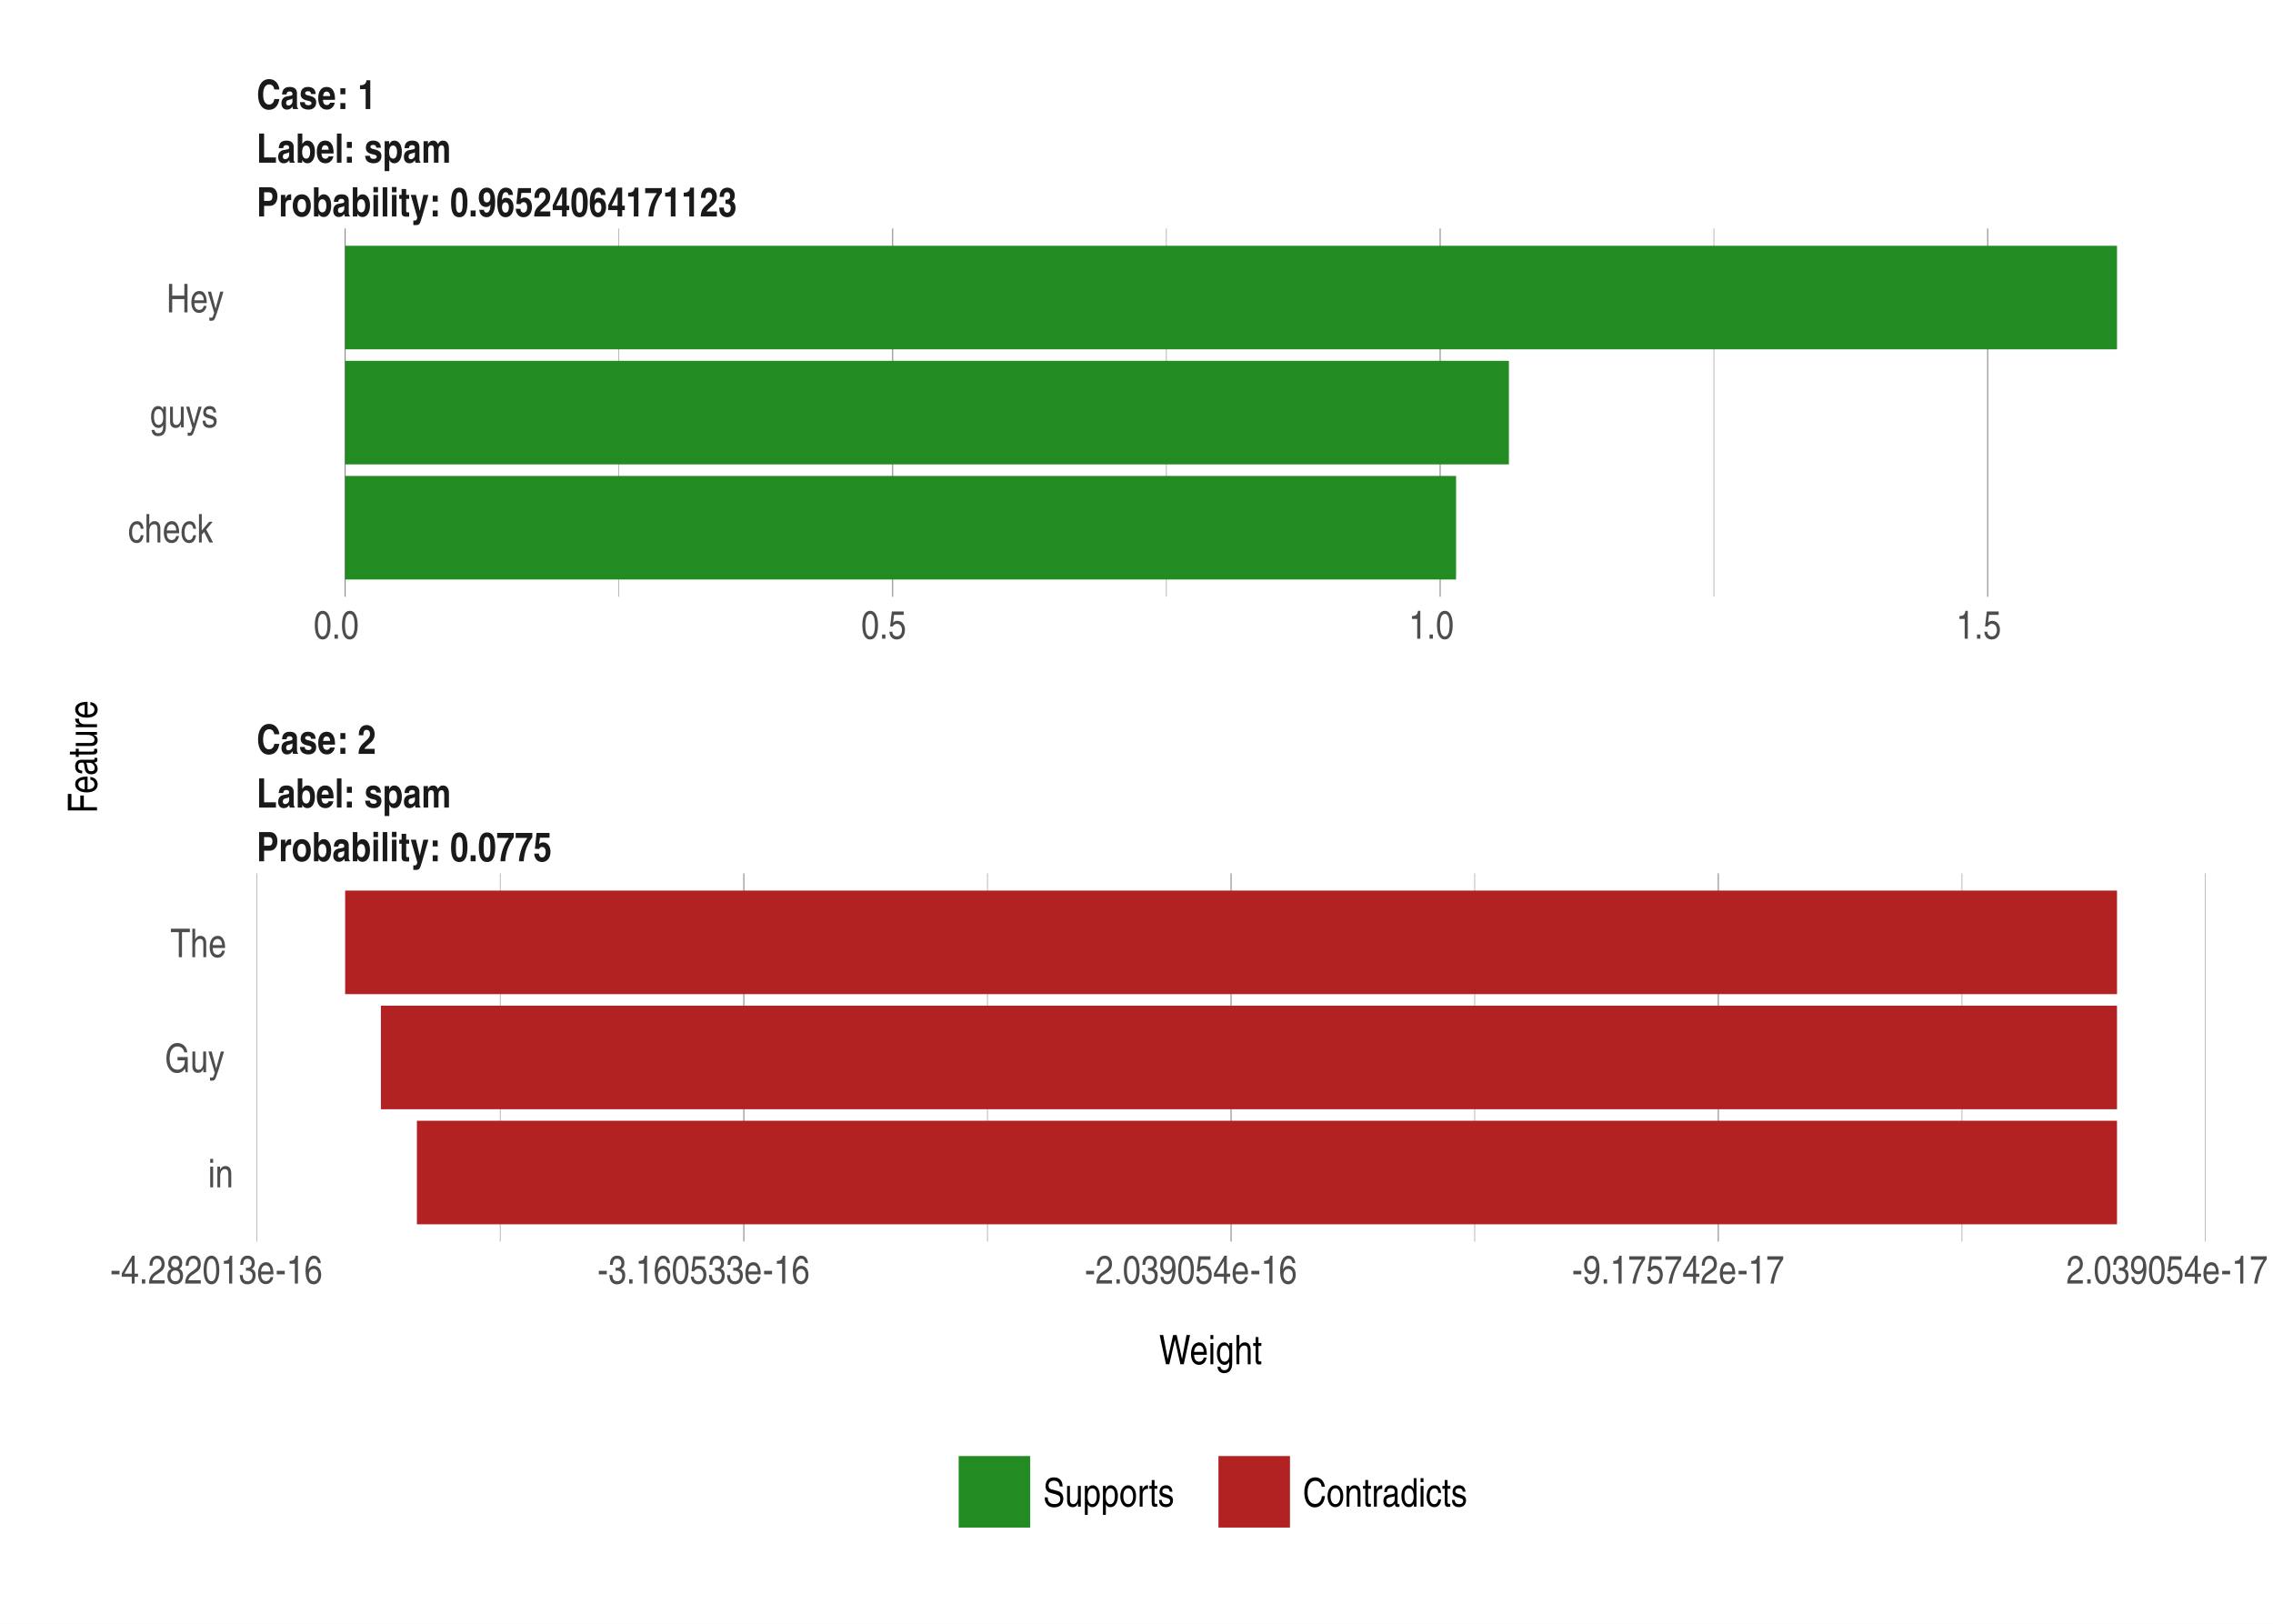
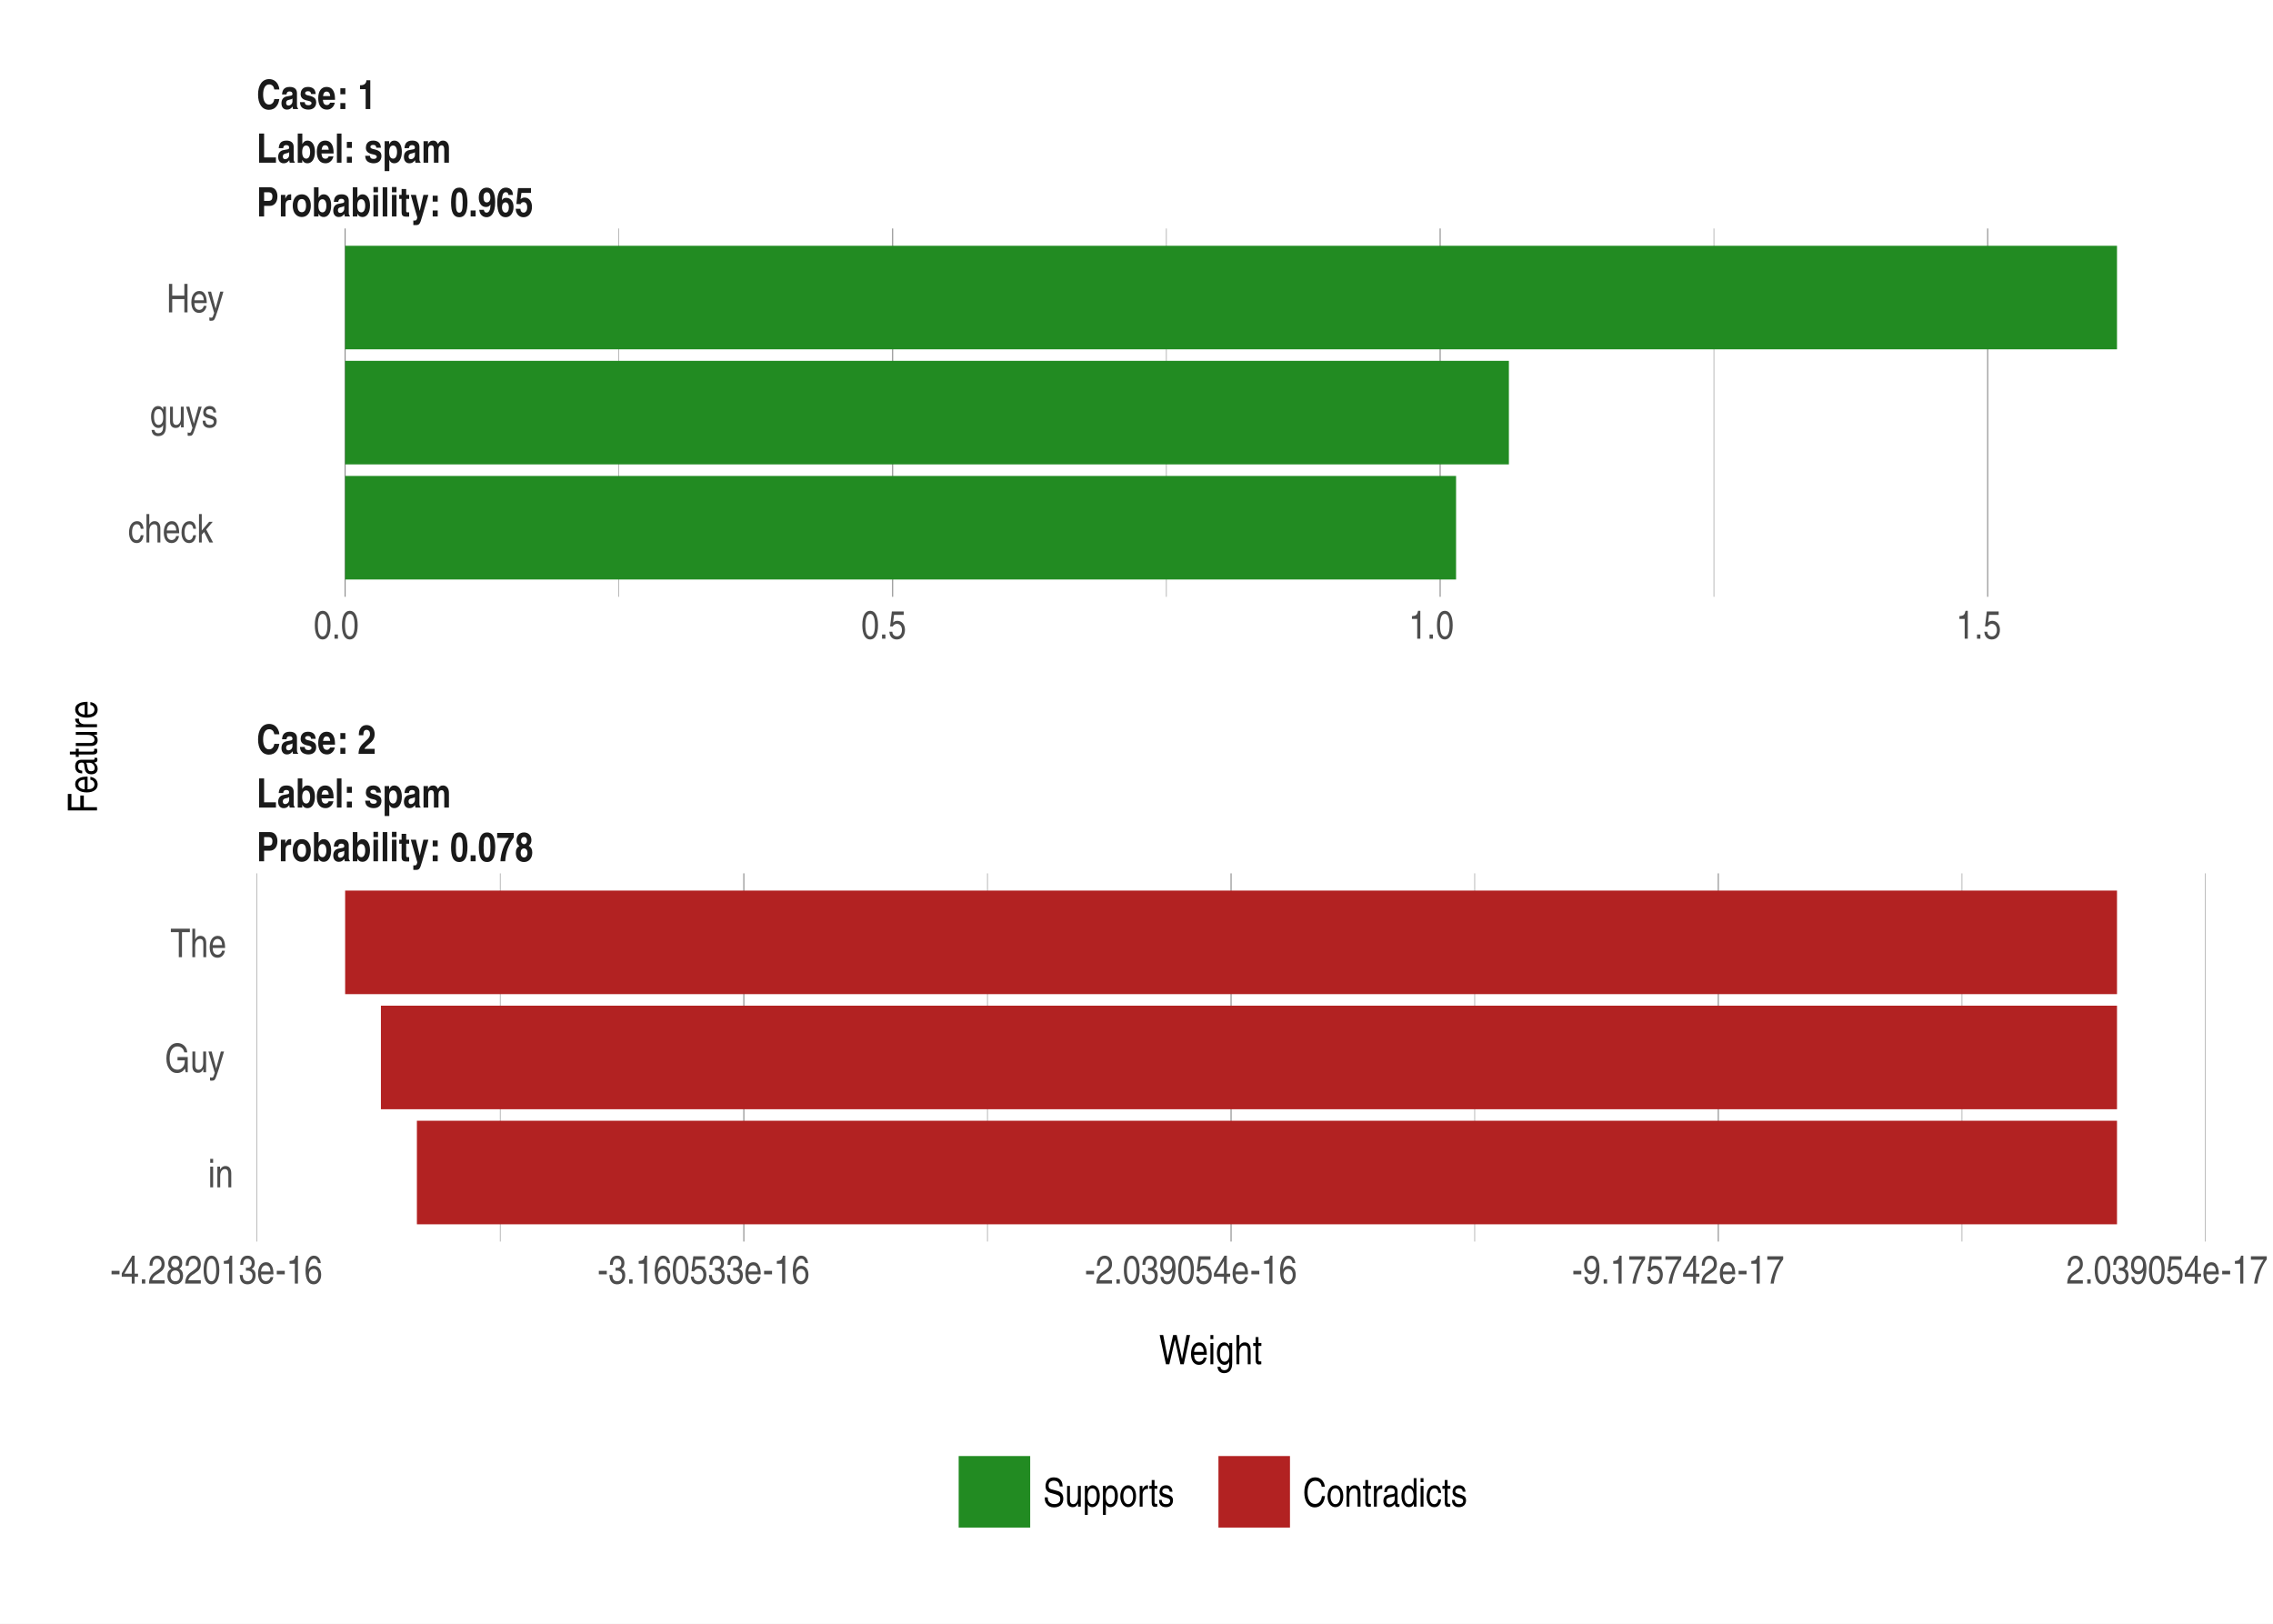
<svg xmlns="http://www.w3.org/2000/svg" viewBox="0 0 504.00 360.00">
  <defs>
    <style type="text/css">
    line, polyline, path, rect, circle {
      fill: none;
      stroke: #000000;
      stroke-linecap: round;
      stroke-linejoin: round;
      stroke-miterlimit: 10.00;
    }
  </style>
  </defs>
  <rect width="100%" height="100%" style="stroke: none; fill: #FFFFFF;" />
  <defs>
    <clipPath id="cpNTYuODg4OHw0ODkuMDU2fDEzMi4zMDd8NTAuNjU5MQ==">
      <rect x="56.89" y="50.66" width="432.17" height="81.65" />
    </clipPath>
  </defs>
  <polyline points="137.23,132.31 137.23,50.66 " style="stroke-width: 0.11; stroke: #2B2B2B; stroke-opacity: 0.60; stroke-linecap: butt;" clip-path="url(#cpNTYuODg4OHw0ODkuMDU2fDEzMi4zMDd8NTAuNjU5MQ==)" />
  <polyline points="258.63,132.31 258.63,50.66 " style="stroke-width: 0.11; stroke: #2B2B2B; stroke-opacity: 0.60; stroke-linecap: butt;" clip-path="url(#cpNTYuODg4OHw0ODkuMDU2fDEzMi4zMDd8NTAuNjU5MQ==)" />
  <polyline points="380.03,132.31 380.03,50.66 " style="stroke-width: 0.11; stroke: #2B2B2B; stroke-opacity: 0.60; stroke-linecap: butt;" clip-path="url(#cpNTYuODg4OHw0ODkuMDU2fDEzMi4zMDd8NTAuNjU5MQ==)" />
  <polyline points="76.53,132.31 76.53,50.66 " style="stroke-width: 0.21; stroke: #2B2B2B; stroke-opacity: 0.60; stroke-linecap: butt;" clip-path="url(#cpNTYuODg4OHw0ODkuMDU2fDEzMi4zMDd8NTAuNjU5MQ==)" />
  <polyline points="197.93,132.31 197.93,50.66 " style="stroke-width: 0.21; stroke: #2B2B2B; stroke-opacity: 0.60; stroke-linecap: butt;" clip-path="url(#cpNTYuODg4OHw0ODkuMDU2fDEzMi4zMDd8NTAuNjU5MQ==)" />
  <polyline points="319.33,132.31 319.33,50.66 " style="stroke-width: 0.21; stroke: #2B2B2B; stroke-opacity: 0.60; stroke-linecap: butt;" clip-path="url(#cpNTYuODg4OHw0ODkuMDU2fDEzMi4zMDd8NTAuNjU5MQ==)" />
  <polyline points="440.73,132.31 440.73,50.66 " style="stroke-width: 0.21; stroke: #2B2B2B; stroke-opacity: 0.60; stroke-linecap: butt;" clip-path="url(#cpNTYuODg4OHw0ODkuMDU2fDEzMi4zMDd8NTAuNjU5MQ==)" />
  <rect x="76.53" y="105.52" width="246.33" height="22.96" style="stroke-width: 1.07; stroke: none; stroke-linecap: butt; fill: #228B22;" clip-path="url(#cpNTYuODg4OHw0ODkuMDU2fDEzMi4zMDd8NTAuNjU5MQ==)" />
  <rect x="76.53" y="80.00" width="258.04" height="22.96" style="stroke-width: 1.07; stroke: none; stroke-linecap: butt; fill: #228B22;" clip-path="url(#cpNTYuODg4OHw0ODkuMDU2fDEzMi4zMDd8NTAuNjU5MQ==)" />
  <rect x="76.53" y="54.49" width="392.88" height="22.96" style="stroke-width: 1.07; stroke: none; stroke-linecap: butt; fill: #228B22;" clip-path="url(#cpNTYuODg4OHw0ODkuMDU2fDEzMi4zMDd8NTAuNjU5MQ==)" />
  <defs>
    <clipPath id="cpMHw1MDR8MzYwfDA=">
      <rect x="0.00" y="0.00" width="504.00" height="360.00" />
    </clipPath>
  </defs>
  <defs>
    <clipPath id="cpNTYuODg4OHw0ODkuMDU2fDI3NS4yNzR8MTkzLjYyNg==">
      <rect x="56.89" y="193.63" width="432.17" height="81.65" />
    </clipPath>
  </defs>
  <polyline points="110.91,275.27 110.91,193.63 " style="stroke-width: 0.11; stroke: #2B2B2B; stroke-opacity: 0.60; stroke-linecap: butt;" clip-path="url(#cpNTYuODg4OHw0ODkuMDU2fDI3NS4yNzR8MTkzLjYyNg==)" />
  <polyline points="218.95,275.27 218.95,193.63 " style="stroke-width: 0.11; stroke: #2B2B2B; stroke-opacity: 0.60; stroke-linecap: butt;" clip-path="url(#cpNTYuODg4OHw0ODkuMDU2fDI3NS4yNzR8MTkzLjYyNg==)" />
  <polyline points="326.99,275.27 326.99,193.63 " style="stroke-width: 0.11; stroke: #2B2B2B; stroke-opacity: 0.60; stroke-linecap: butt;" clip-path="url(#cpNTYuODg4OHw0ODkuMDU2fDI3NS4yNzR8MTkzLjYyNg==)" />
  <polyline points="435.04,275.27 435.04,193.63 " style="stroke-width: 0.11; stroke: #2B2B2B; stroke-opacity: 0.60; stroke-linecap: butt;" clip-path="url(#cpNTYuODg4OHw0ODkuMDU2fDI3NS4yNzR8MTkzLjYyNg==)" />
  <polyline points="56.89,275.27 56.89,193.63 " style="stroke-width: 0.21; stroke: #2B2B2B; stroke-opacity: 0.60; stroke-linecap: butt;" clip-path="url(#cpNTYuODg4OHw0ODkuMDU2fDI3NS4yNzR8MTkzLjYyNg==)" />
  <polyline points="164.93,275.27 164.93,193.63 " style="stroke-width: 0.21; stroke: #2B2B2B; stroke-opacity: 0.60; stroke-linecap: butt;" clip-path="url(#cpNTYuODg4OHw0ODkuMDU2fDI3NS4yNzR8MTkzLjYyNg==)" />
  <polyline points="272.97,275.27 272.97,193.63 " style="stroke-width: 0.21; stroke: #2B2B2B; stroke-opacity: 0.60; stroke-linecap: butt;" clip-path="url(#cpNTYuODg4OHw0ODkuMDU2fDI3NS4yNzR8MTkzLjYyNg==)" />
  <polyline points="381.01,275.27 381.01,193.63 " style="stroke-width: 0.21; stroke: #2B2B2B; stroke-opacity: 0.60; stroke-linecap: butt;" clip-path="url(#cpNTYuODg4OHw0ODkuMDU2fDI3NS4yNzR8MTkzLjYyNg==)" />
  <polyline points="489.06,275.27 489.06,193.63 " style="stroke-width: 0.21; stroke: #2B2B2B; stroke-opacity: 0.60; stroke-linecap: butt;" clip-path="url(#cpNTYuODg4OHw0ODkuMDU2fDI3NS4yNzR8MTkzLjYyNg==)" />
  <rect x="92.44" y="248.48" width="376.97" height="22.96" style="stroke-width: 1.07; stroke: none; stroke-linecap: butt; fill: #B22222;" clip-path="url(#cpNTYuODg4OHw0ODkuMDU2fDI3NS4yNzR8MTkzLjYyNg==)" />
  <rect x="84.46" y="222.97" width="384.95" height="22.96" style="stroke-width: 1.07; stroke: none; stroke-linecap: butt; fill: #B22222;" clip-path="url(#cpNTYuODg4OHw0ODkuMDU2fDI3NS4yNzR8MTkzLjYyNg==)" />
  <rect x="76.53" y="197.45" width="392.88" height="22.96" style="stroke-width: 1.07; stroke: none; stroke-linecap: butt; fill: #B22222;" clip-path="url(#cpNTYuODg4OHw0ODkuMDU2fDI3NS4yNzR8MTkzLjYyNg==)" />
  <defs>
    <clipPath id="cpMHw1MDR8MzYwfDA=">
      <rect x="0.00" y="0.00" width="504.00" height="360.00" />
    </clipPath>
  </defs>
  <defs>
    <clipPath id="cpNTYuODg4OHw0ODkuMDU2fDE5My42MjZ8MTU3LjkxMQ==">
      <rect x="56.89" y="157.91" width="432.17" height="35.72" />
    </clipPath>
  </defs>
  <defs>
    <clipPath id="cpNTYuODg4OHw0ODkuMDU2fDE2OS44MTZ8MTU3LjkxMQ==">
      <rect x="56.89" y="157.91" width="432.17" height="11.91" />
    </clipPath>
  </defs>
  <g clip-path="url(#cpNTYuODg4OHw0ODkuMDU2fDE2OS44MTZ8MTU3LjkxMQ==)">
    <text x="56.89" y="167.14" style="font-size: 9.00px; font-weight: bold; fill: #1A1A1A; font-family: Arial Narrow;" textLength="37.13px" lengthAdjust="spacingAndGlyphs">Case: 2</text>
  </g>
  <defs>
    <clipPath id="cpNTYuODg4OHw0ODkuMDU2fDE5My42MjZ8MTU3LjkxMQ==">
      <rect x="56.89" y="157.91" width="432.17" height="35.72" />
    </clipPath>
  </defs>
  <defs>
    <clipPath id="cpNTYuODg4OHw0ODkuMDU2fDE4MS43MjF8MTY5LjgxNg==">
      <rect x="56.89" y="169.82" width="432.17" height="11.91" />
    </clipPath>
  </defs>
  <g clip-path="url(#cpNTYuODg4OHw0ODkuMDU2fDE4MS43MjF8MTY5LjgxNg==)">
    <text x="56.89" y="179.05" style="font-size: 9.00px; font-weight: bold; fill: #1A1A1A; font-family: Arial Narrow;" textLength="61.42px" lengthAdjust="spacingAndGlyphs">Label: spam</text>
  </g>
  <defs>
    <clipPath id="cpNTYuODg4OHw0ODkuMDU2fDE5My42MjZ8MTU3LjkxMQ==">
      <rect x="56.89" y="157.91" width="432.17" height="35.72" />
    </clipPath>
  </defs>
  <defs>
    <clipPath id="cpNTYuODg4OHw0ODkuMDU2fDE5My42MjZ8MTgxLjcyMQ==">
      <rect x="56.89" y="181.72" width="432.17" height="11.91" />
    </clipPath>
  </defs>
  <g clip-path="url(#cpNTYuODg4OHw0ODkuMDU2fDE5My42MjZ8MTgxLjcyMQ==)">
-     <text x="56.89" y="190.95" style="font-size: 9.00px; font-weight: bold; fill: #1A1A1A; font-family: Arial Narrow;" textLength="97.06px" lengthAdjust="spacingAndGlyphs">Probability: 0.0775</text>
+     <text x="56.89" y="190.95" style="font-size: 9.00px; font-weight: bold; fill: #1A1A1A; font-family: Arial Narrow;" textLength="90.80px" lengthAdjust="spacingAndGlyphs">Probability: 0.078</text>
  </g>
  <defs>
    <clipPath id="cpNTYuODg4OHw0ODkuMDU2fDE5My42MjZ8MTU3LjkxMQ==">
      <rect x="56.89" y="157.91" width="432.17" height="35.72" />
    </clipPath>
  </defs>
  <defs>
    <clipPath id="cpMHw1MDR8MzYwfDA=">
      <rect x="0.00" y="0.00" width="504.00" height="360.00" />
    </clipPath>
  </defs>
  <defs>
    <clipPath id="cpNTYuODg4OHw0ODkuMDU2fDUwLjY1OTF8MTQuOTQ0">
      <rect x="56.89" y="14.94" width="432.17" height="35.72" />
    </clipPath>
  </defs>
  <defs>
    <clipPath id="cpNTYuODg4OHw0ODkuMDU2fDI2Ljg0OXwxNC45NDQ=">
      <rect x="56.89" y="14.94" width="432.17" height="11.91" />
    </clipPath>
  </defs>
  <g clip-path="url(#cpNTYuODg4OHw0ODkuMDU2fDI2Ljg0OXwxNC45NDQ=)">
    <text x="56.89" y="24.18" style="font-size: 9.00px; font-weight: bold; fill: #1A1A1A; font-family: Arial Narrow;" textLength="37.13px" lengthAdjust="spacingAndGlyphs">Case: 1</text>
  </g>
  <defs>
    <clipPath id="cpNTYuODg4OHw0ODkuMDU2fDUwLjY1OTF8MTQuOTQ0">
      <rect x="56.89" y="14.94" width="432.17" height="35.72" />
    </clipPath>
  </defs>
  <defs>
    <clipPath id="cpNTYuODg4OHw0ODkuMDU2fDM4Ljc1NDF8MjYuODQ5">
      <rect x="56.89" y="26.85" width="432.17" height="11.91" />
    </clipPath>
  </defs>
  <g clip-path="url(#cpNTYuODg4OHw0ODkuMDU2fDM4Ljc1NDF8MjYuODQ5)">
    <text x="56.89" y="36.08" style="font-size: 9.00px; font-weight: bold; fill: #1A1A1A; font-family: Arial Narrow;" textLength="61.42px" lengthAdjust="spacingAndGlyphs">Label: spam</text>
  </g>
  <defs>
    <clipPath id="cpNTYuODg4OHw0ODkuMDU2fDUwLjY1OTF8MTQuOTQ0">
      <rect x="56.89" y="14.94" width="432.17" height="35.72" />
    </clipPath>
  </defs>
  <defs>
    <clipPath id="cpNTYuODg4OHw0ODkuMDU2fDUwLjY1OTF8MzguNzU0MQ==">
      <rect x="56.89" y="38.75" width="432.17" height="11.91" />
    </clipPath>
  </defs>
  <g clip-path="url(#cpNTYuODg4OHw0ODkuMDU2fDUwLjY1OTF8MzguNzU0MQ==)">
-     <text x="56.89" y="47.99" style="font-size: 9.00px; font-weight: bold; fill: #1A1A1A; font-family: Arial Narrow;" textLength="159.68px" lengthAdjust="spacingAndGlyphs">Probability: 0.96524064171123</text>
+     <text x="56.89" y="47.99" style="font-size: 9.00px; font-weight: bold; fill: #1A1A1A; font-family: Arial Narrow;" textLength="90.80px" lengthAdjust="spacingAndGlyphs">Probability: 0.965</text>
  </g>
  <defs>
    <clipPath id="cpNTYuODg4OHw0ODkuMDU2fDUwLjY1OTF8MTQuOTQ0">
      <rect x="56.89" y="14.94" width="432.17" height="35.72" />
    </clipPath>
  </defs>
  <defs>
    <clipPath id="cpMHw1MDR8MzYwfDA=">
      <rect x="0.00" y="0.00" width="504.00" height="360.00" />
    </clipPath>
  </defs>
  <g clip-path="url(#cpMHw1MDR8MzYwfDA=)">
    <text x="24.42" y="284.58" style="font-size: 8.80px; fill: #4D4D4D; font-family: Arial Narrow;" textLength="64.93px" lengthAdjust="spacingAndGlyphs">-4.282013e-16</text>
  </g>
  <g clip-path="url(#cpMHw1MDR8MzYwfDA=)">
    <text x="132.47" y="284.58" style="font-size: 8.80px; fill: #4D4D4D; font-family: Arial Narrow;" textLength="64.93px" lengthAdjust="spacingAndGlyphs">-3.160533e-16</text>
  </g>
  <g clip-path="url(#cpMHw1MDR8MzYwfDA=)">
    <text x="240.51" y="284.58" style="font-size: 8.80px; fill: #4D4D4D; font-family: Arial Narrow;" textLength="64.93px" lengthAdjust="spacingAndGlyphs">-2.039054e-16</text>
  </g>
  <g clip-path="url(#cpMHw1MDR8MzYwfDA=)">
    <text x="348.55" y="284.58" style="font-size: 8.80px; fill: #4D4D4D; font-family: Arial Narrow;" textLength="64.93px" lengthAdjust="spacingAndGlyphs">-9.175742e-17</text>
  </g>
  <g clip-path="url(#cpMHw1MDR8MzYwfDA=)">
    <text x="458.18" y="284.58" style="font-size: 8.80px; fill: #4D4D4D; font-family: Arial Narrow;" textLength="61.75px" lengthAdjust="spacingAndGlyphs">2.039054e-17</text>
  </g>
  <g clip-path="url(#cpMHw1MDR8MzYwfDA=)">
    <text x="69.54" y="141.61" style="font-size: 8.80px; fill: #4D4D4D; font-family: Arial Narrow;" textLength="13.99px" lengthAdjust="spacingAndGlyphs">0.0</text>
  </g>
  <g clip-path="url(#cpMHw1MDR8MzYwfDA=)">
    <text x="190.94" y="141.61" style="font-size: 8.80px; fill: #4D4D4D; font-family: Arial Narrow;" textLength="13.99px" lengthAdjust="spacingAndGlyphs">0.5</text>
  </g>
  <g clip-path="url(#cpMHw1MDR8MzYwfDA=)">
    <text x="312.34" y="141.61" style="font-size: 8.80px; fill: #4D4D4D; font-family: Arial Narrow;" textLength="13.99px" lengthAdjust="spacingAndGlyphs">1.0</text>
  </g>
  <g clip-path="url(#cpMHw1MDR8MzYwfDA=)">
    <text x="433.73" y="141.61" style="font-size: 8.80px; fill: #4D4D4D; font-family: Arial Narrow;" textLength="13.99px" lengthAdjust="spacingAndGlyphs">1.5</text>
  </g>
  <g clip-path="url(#cpMHw1MDR8MzYwfDA=)">
    <text x="28.39" y="120.28" style="font-size: 8.80px; fill: #4D4D4D; font-family: Arial Narrow;" textLength="25.75px" lengthAdjust="spacingAndGlyphs">check</text>
  </g>
  <g clip-path="url(#cpMHw1MDR8MzYwfDA=)">
    <text x="33.20" y="94.76" style="font-size: 8.80px; fill: #4D4D4D; font-family: Arial Narrow;" textLength="20.95px" lengthAdjust="spacingAndGlyphs">guys</text>
  </g>
  <g clip-path="url(#cpMHw1MDR8MzYwfDA=)">
    <text x="36.92" y="69.25" style="font-size: 8.80px; fill: #4D4D4D; font-family: Arial Narrow;" textLength="17.23px" lengthAdjust="spacingAndGlyphs">Hey</text>
  </g>
  <g clip-path="url(#cpMHw1MDR8MzYwfDA=)">
    <text x="46.13" y="263.25" style="font-size: 8.80px; fill: #4D4D4D; font-family: Arial Narrow;" textLength="8.02px" lengthAdjust="spacingAndGlyphs">in</text>
  </g>
  <g clip-path="url(#cpMHw1MDR8MzYwfDA=)">
    <text x="36.55" y="237.73" style="font-size: 8.80px; fill: #4D4D4D; font-family: Arial Narrow;" textLength="17.60px" lengthAdjust="spacingAndGlyphs">Guy</text>
  </g>
  <g clip-path="url(#cpMHw1MDR8MzYwfDA=)">
    <text x="37.79" y="212.22" style="font-size: 8.80px; fill: #4D4D4D; font-family: Arial Narrow;" textLength="16.36px" lengthAdjust="spacingAndGlyphs">The</text>
  </g>
  <g clip-path="url(#cpMHw1MDR8MzYwfDA=)">
    <text x="257.03" y="302.46" style="font-size: 9.00px; font-family: Arial Narrow;" textLength="31.88px" lengthAdjust="spacingAndGlyphs">Weight</text>
  </g>
  <g clip-path="url(#cpMHw1MDR8MzYwfDA=)">
    <text transform="translate(21.51,180.32) rotate(-90)" style="font-size: 9.00px; font-family: Arial Narrow;" textLength="34.70px" lengthAdjust="spacingAndGlyphs">Feature</text>
  </g>
  <rect x="212.57" y="322.82" width="15.86" height="15.86" style="stroke-width: 1.07; stroke: none; stroke-linejoin: miter; fill: #228B22;" clip-path="url(#cpMHw1MDR8MzYwfDA=)" />
  <rect x="270.17" y="322.82" width="15.86" height="15.86" style="stroke-width: 1.07; stroke: none; stroke-linejoin: miter; fill: #B22222;" clip-path="url(#cpMHw1MDR8MzYwfDA=)" />
  <g clip-path="url(#cpMHw1MDR8MzYwfDA=)">
    <text x="231.30" y="334.03" style="font-size: 8.80px; font-family: Arial Narrow;" textLength="39.36px" lengthAdjust="spacingAndGlyphs">Supports</text>
  </g>
  <g clip-path="url(#cpMHw1MDR8MzYwfDA=)">
    <text x="288.90" y="334.03" style="font-size: 8.80px; font-family: Arial Narrow;" textLength="50.45px" lengthAdjust="spacingAndGlyphs">Contradicts</text>
  </g>
</svg>
